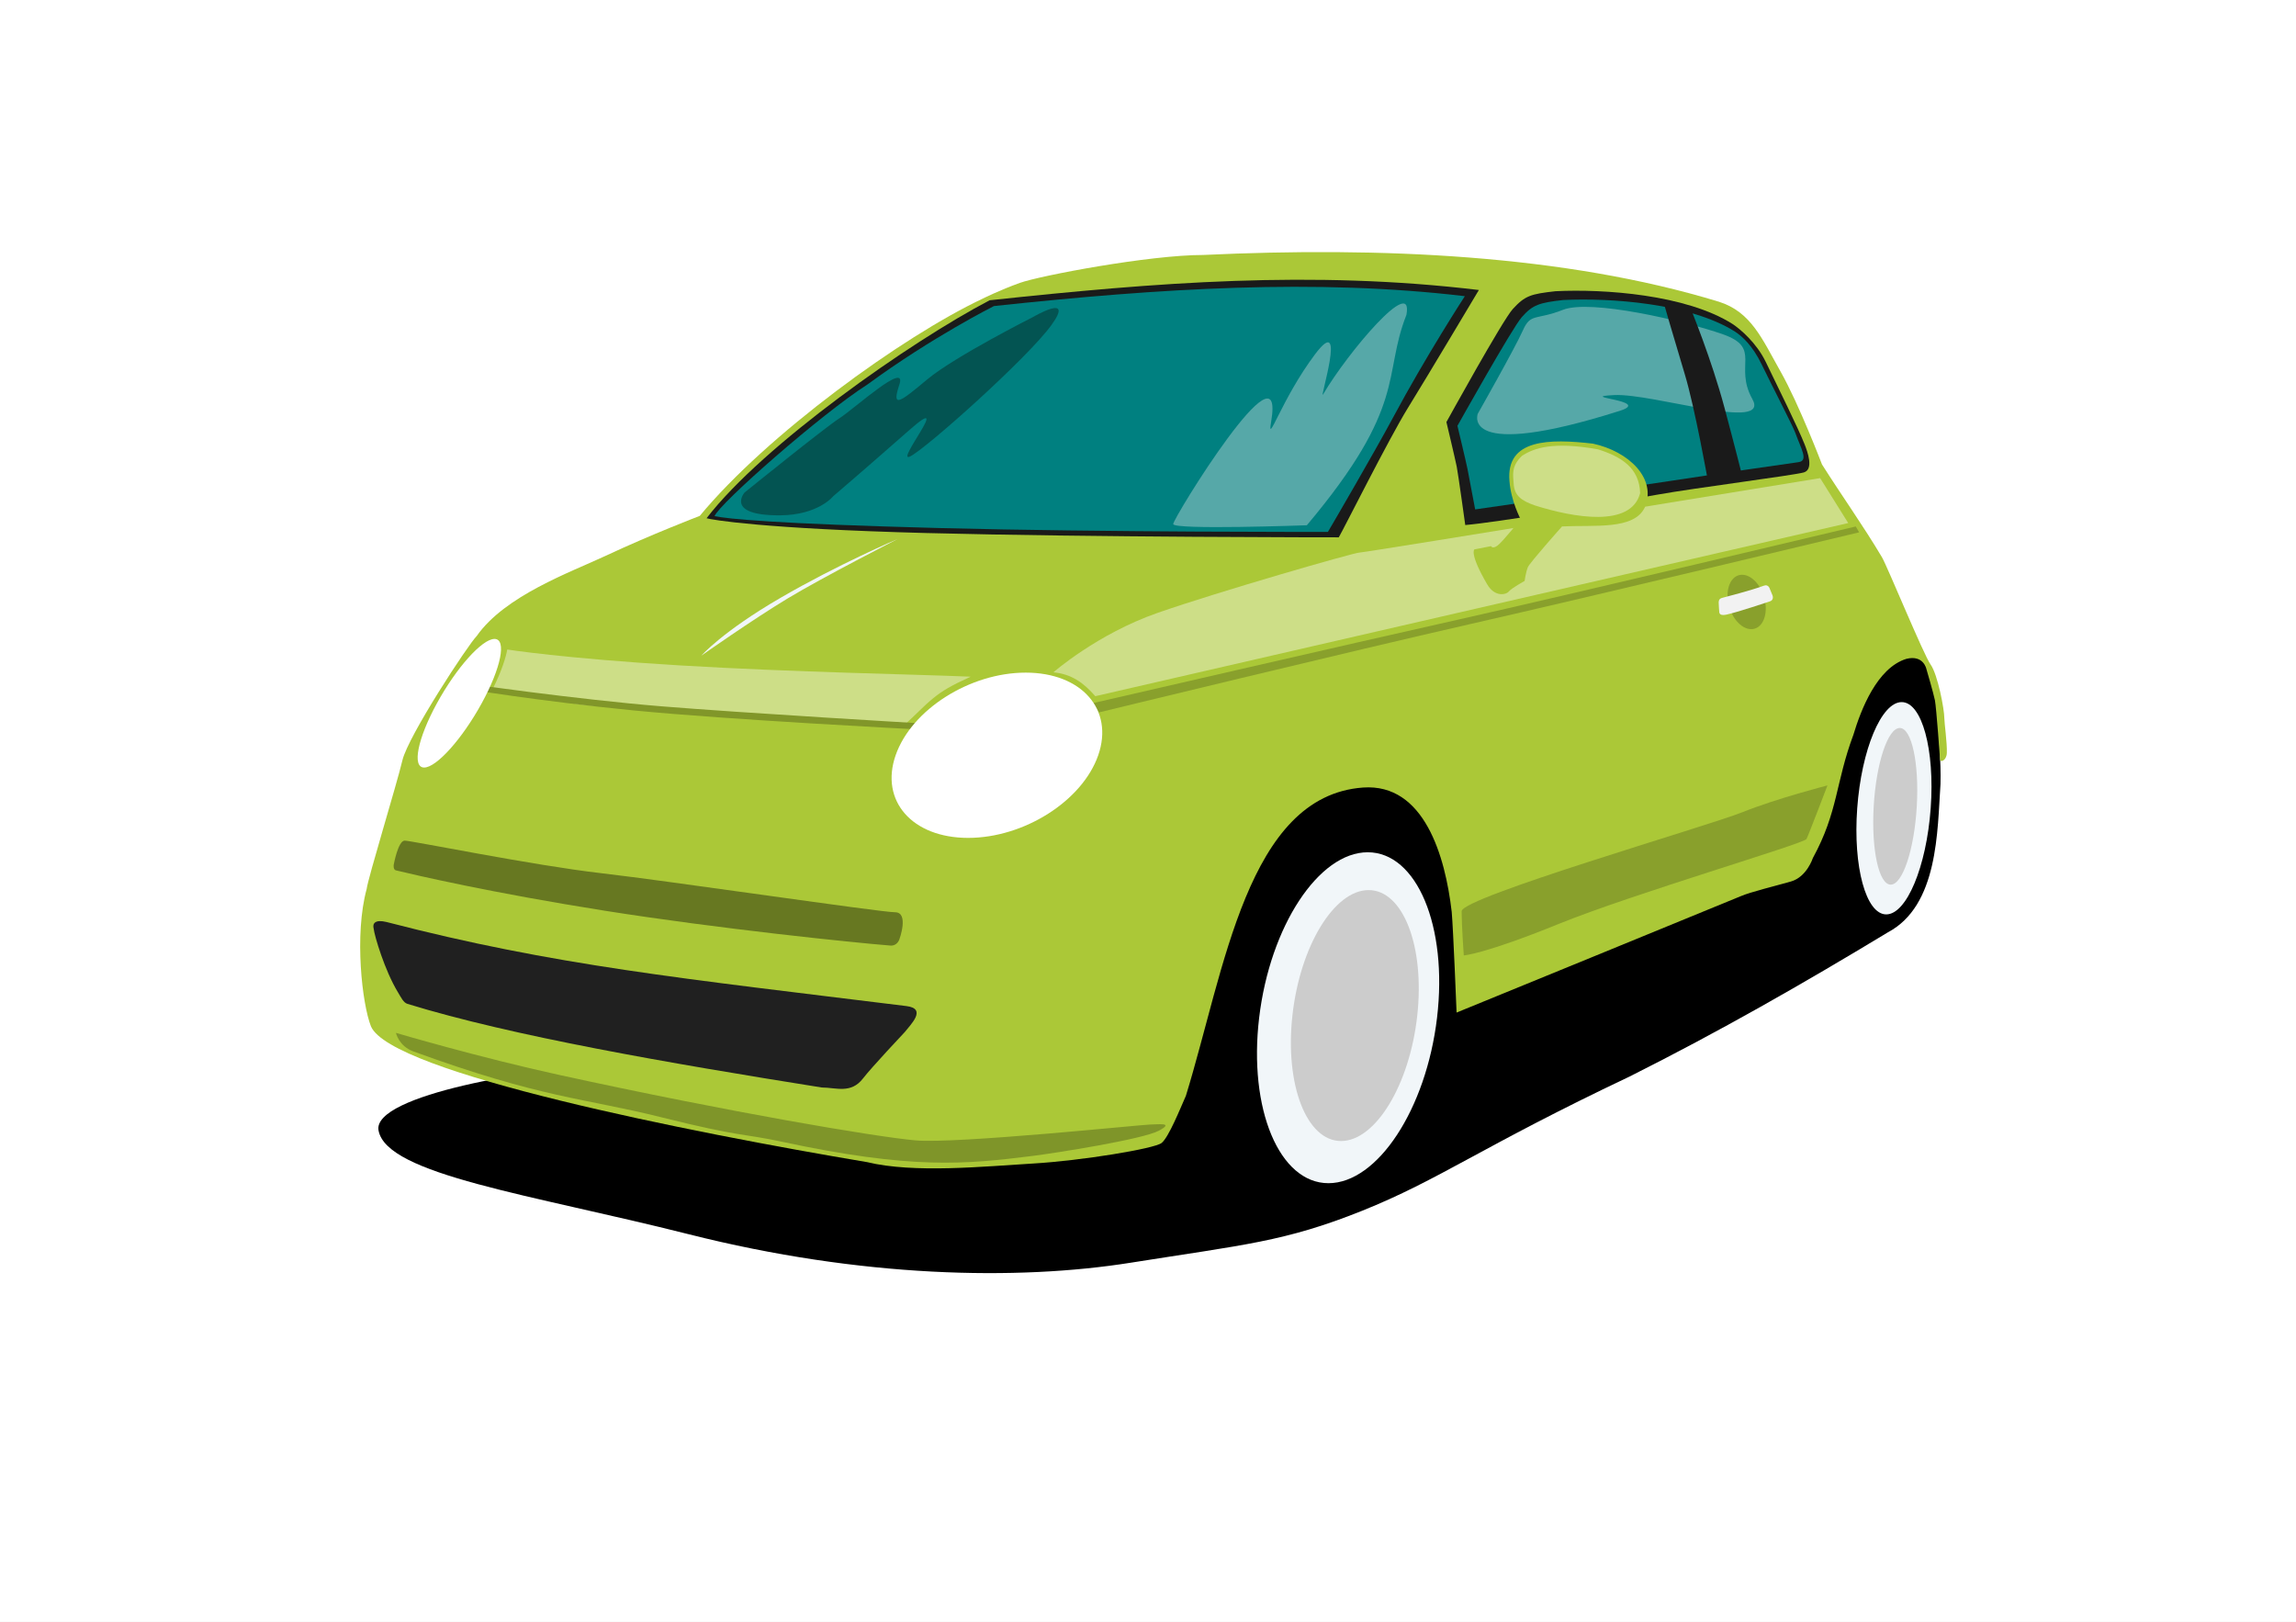
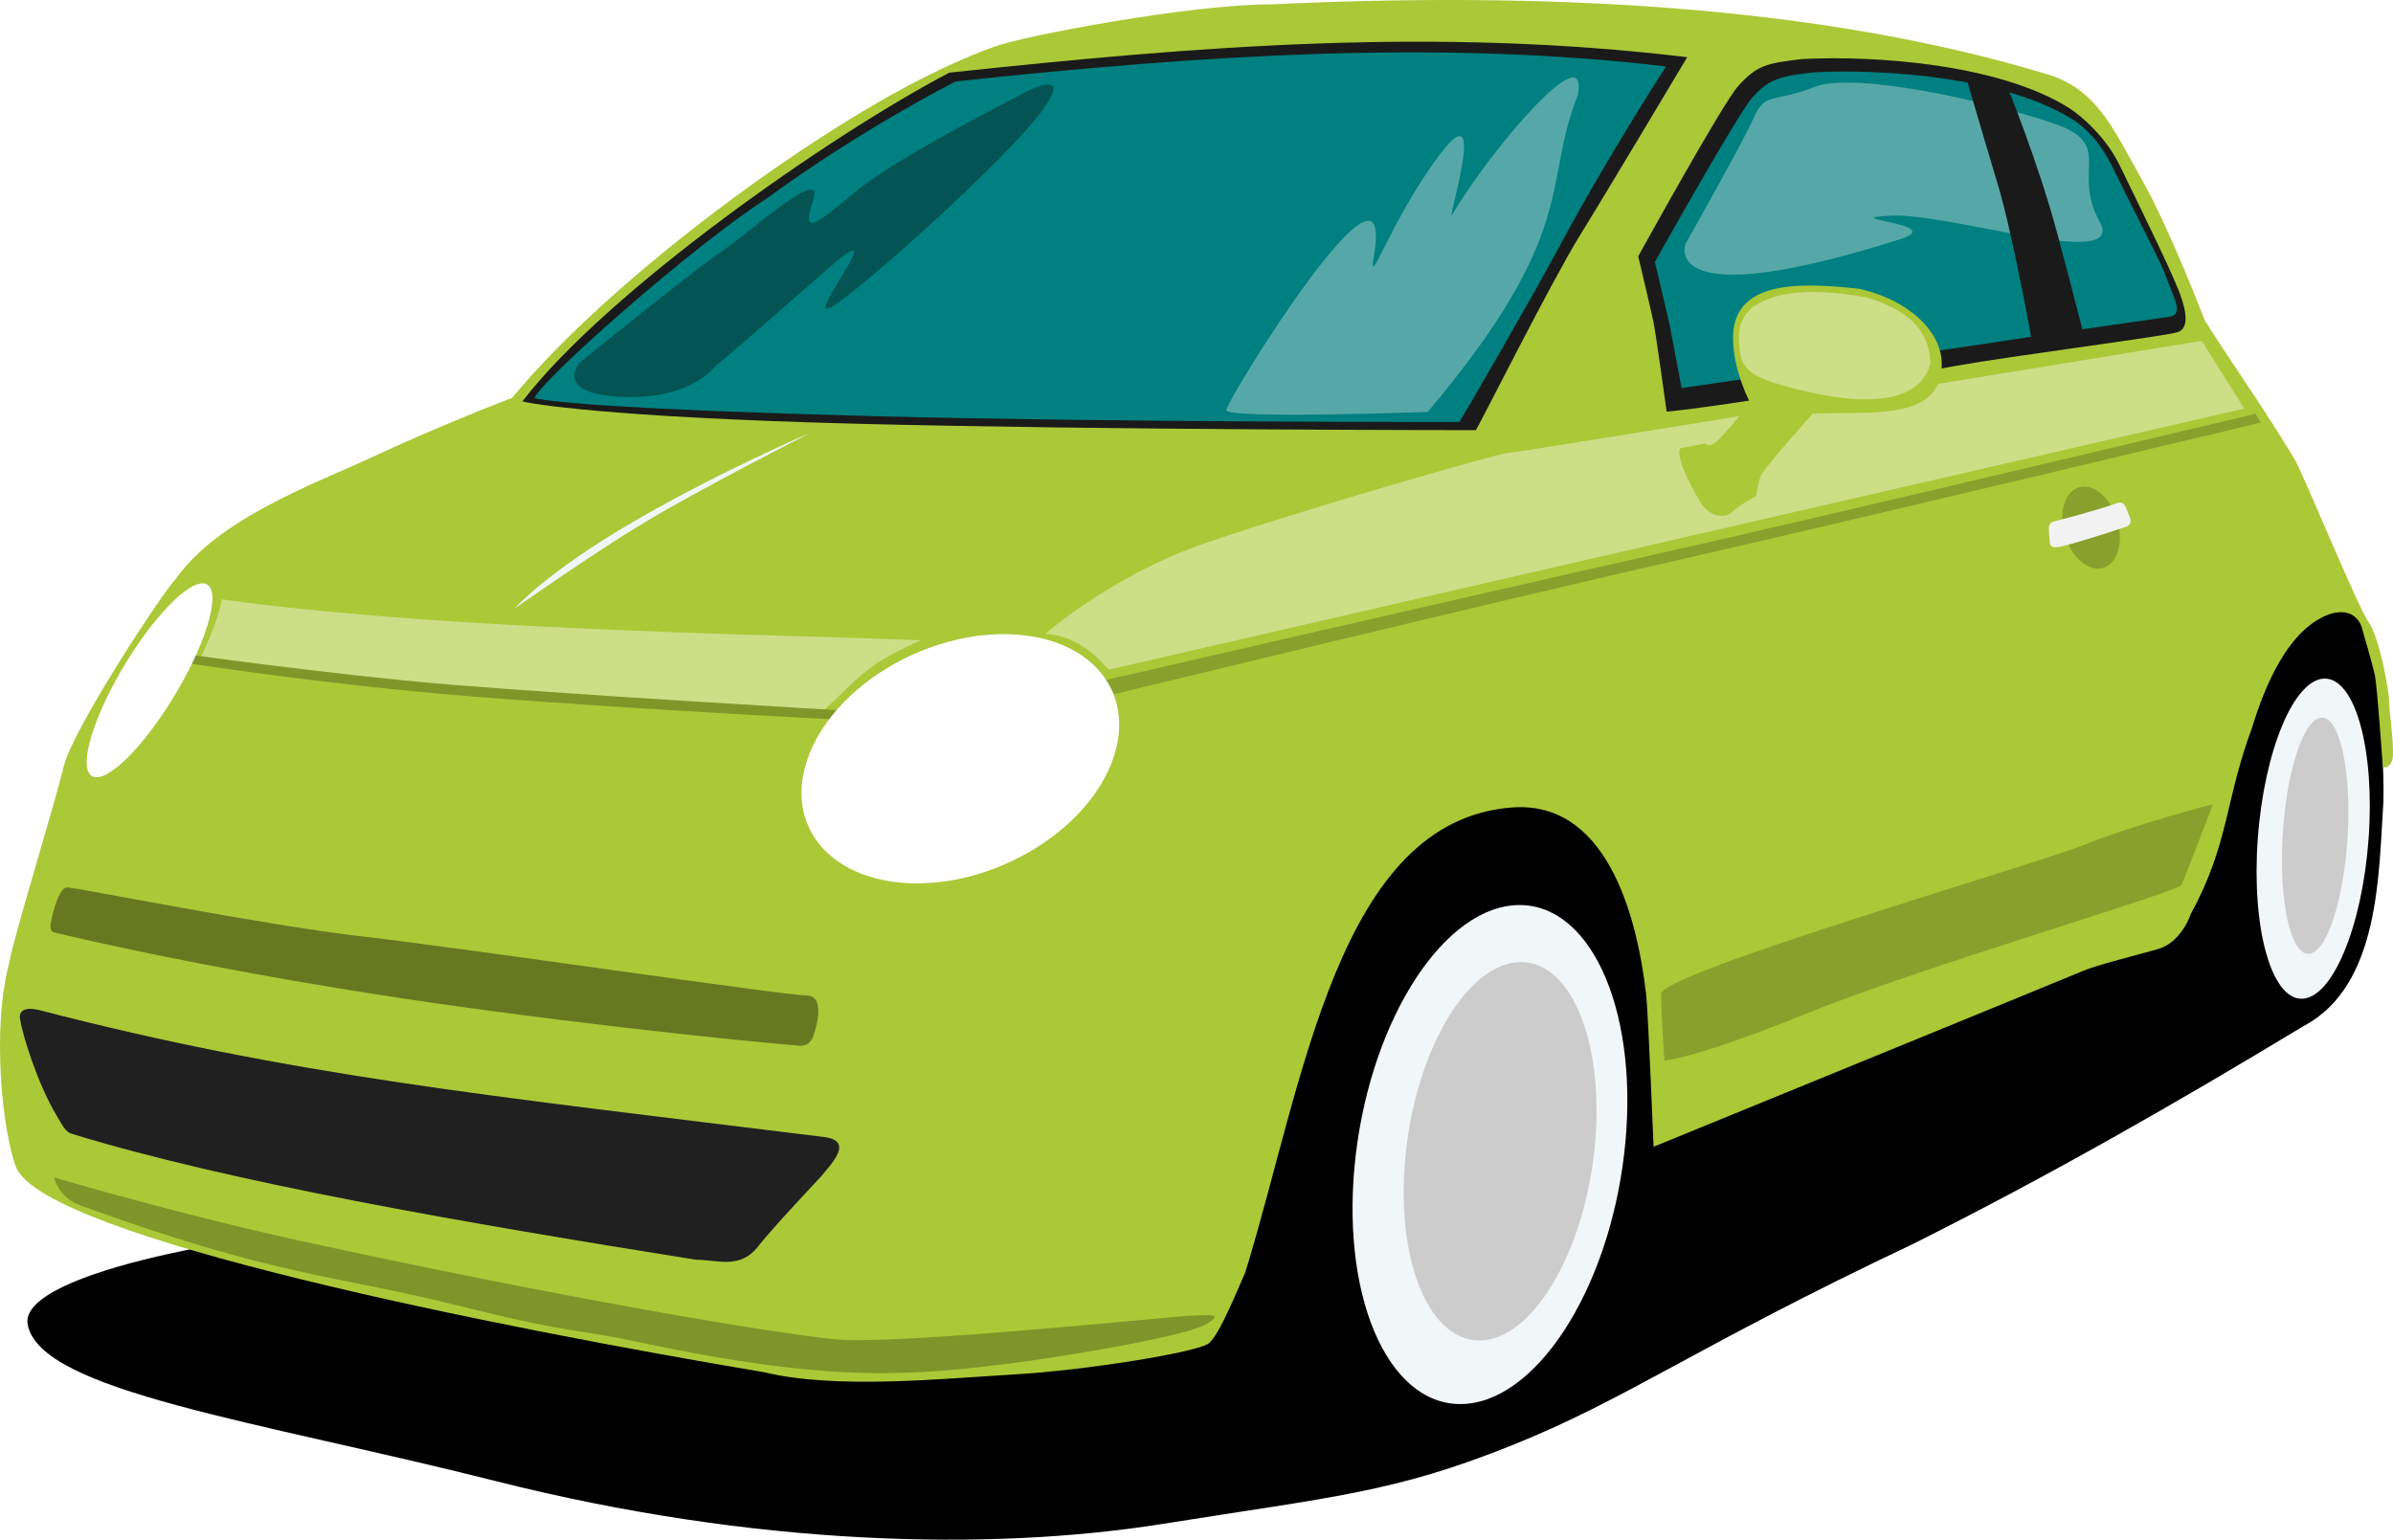
- <svg xmlns="http://www.w3.org/2000/svg" width="2979.921" height="2104.724" id="svg2" version="1.1">
+ <svg xmlns="http://www.w3.org/2000/svg" width="2059.329" height="1325.105" id="svg2" version="1.1">
  <defs id="defs4" />
-   <g id="layer1" transform="translate(0,1052.362)">
+   <g id="layer1" transform="translate(-467.4634,725.2147)">
    <rect style="fill:#ffffff;fill-opacity:1;stroke:none" id="rect4076" width="2979.921" height="2104.724" x="0" y="0" transform="translate(0,-1052.362)" />
    <g id="g4044" transform="matrix(3.20767,0,0,3.20767,-189.6665,-2250.37)">
      <path id="path4045" d="m 834.469,636.299 c -5.148,0.12 -25.732,11.693 -32.719,20.125 -5.504,6.642 -19.369,44.75 -26.875,67.812 -50.862,-19.547 -139.978,-49.579 -173.562,-44.781 -43.905,6.272 -266.754,123.939 -296.023,124.984 -29.27,1.045 -95.621,12.017 -93.002,26.393 3.272,17.961 61.622,25.879 125.588,42.029 69.64,17.582 132.786,18.817 178.781,11.5 45.995,-7.317 62.14,-8.425 93.5,-20.969 31.36,-12.544 48.665,-26.088 108.25,-54.312 36.294,-18.209 69.89,-37.397 104.541,-58.355 20.483,-10.829 20.061,-41.119 21.334,-60.02 0.266,-9.305 -0.852,-19.406 -0.5,-24.969 0,0 -2.422,-20.591 -8.25,-29.094 -0.17,-0.248 -0.53,-0.356 -1.062,-0.344 z" style="fill:#000000;stroke:none" />
      <path id="path3358" d="m 645.48,778.423 c 0,0 -4.887,31.015 -7.562,42.16 -5.717,18.083 -25.102,46.737 -42.798,47.256 -9.808,0 -44.896,-4.397 -63.751,-10.004 -4.602,-1.369 -9.091,-5.646 -12.483,-12.732 -4.068,-8.502 -7.836,-16.826 -7.836,-16.826 0,0 15.861,-49.599 25.669,-81.252 9.808,-31.652 38.339,-82.029 54.834,-77.125 16.495,4.904 62.699,37.006 62.699,37.006 l -5.387,72.831 z" style="fill:#000000;fill-opacity:1;stroke:none" />
      <path id="path3000" d="m 792.643,720.631 c 0,0 -2.421,7.639 -8.858,9.491 -6.428,1.849 -16.238,4.201 -20.287,5.936 -4.049,1.735 -115.014,47.098 -115.014,47.098 0,0 -1.339,-33.713 -1.966,-40.722 -2.626,-22.718 -11.184,-52.071 -35.863,-50.324 -46.885,3.397 -56.075,74.041 -71.693,124.721 -2.314,5.206 -6.941,16.775 -9.833,19.089 -2.892,2.314 -32.427,7.163 -52.093,8.32 -19.667,1.157 -48.011,4.049 -67.099,-0.578 -71.324,-11.975 -192.834,-36.117 -200.719,-54.952 -3.568,-8.984 -6.803,-37.001 -1.735,-55.53 0.578,-4.628 12.147,-42.226 14.461,-52.06 2.314,-9.833 26.608,-46.854 30.079,-50.324 11.462,-16.331 37.776,-25.72 52.06,-32.393 18.51,-8.677 38.177,-16.196 38.177,-16.196 27.092,-32.736 81.795,-72.495 114.531,-87.923 0,0 6.941,-3.471 15.039,-6.363 8.098,-2.892 52.207,-11.284 74.188,-11.284 71.353,-3.361 146.106,-0.152 208.586,18.914 13.07,4.148 17.436,14.928 24.956,28.233 7.52,13.304 16.775,37.599 16.775,37.599 7.594,12.043 16.714,24.829 24.294,37.599 2.314,4.049 16.775,39.334 19.667,43.383 2.892,4.049 5.539,18.16 5.539,21.63 0,1.99 1.177,10.059 1.015,14.153 -0.121,3.047 -2.58,3.865 -2.731,2.771 0,0 -1.509,-21.201 -2.087,-24.093 -0.578,-2.892 -3.471,-12.726 -3.471,-12.726 0,0 -1.157,-5.784 -8.098,-4.049 -11.901,3.686 -18.379,20.621 -21.402,30.657 -7.277,19.466 -6.151,31.15 -16.416,49.923 z" style="fill:#abc837;fill-opacity:1;stroke:none" />
      <path style="fill:#1a1a1a;fill-opacity:1;stroke:none" d="m 600.82,590.883 c 1.735,-2.892 20.362,-40.064 27.881,-52.211 7.52,-12.147 28.806,-47.859 28.806,-47.859 -67.664,-8.102 -130.486,-3.065 -197.954,4.153 -31.909,16.679 -91.74,58.53 -114.536,88.187 1.735,0.578 22.53,4.26 89.05,5.995 66.521,1.735 166.752,1.735 166.752,1.735 z" id="path3322" />
      <path style="fill:#1a1a1a;stroke:none" d="m 651.995,585.91 c 0,0 -2.853,-20.612 -3.449,-23.619 -0.597,-3.008 -4.176,-18.047 -4.176,-18.047 0,0 22.693,-41.177 26.846,-45.72 4.976,-5.444 7.307,-6.094 17.3,-7.219 19.615,-0.982 52.836,1.36 71.588,13.235 3.068,1.998 9.732,7.608 13.507,15.433 4.711,9.765 13.024,26.554 15.693,33.293 1.129,2.851 3.845,10.154 -0.331,11.357 -4.176,1.203 -44.118,6.271 -59.567,9.046 -25.069,4.504 -64.122,11.076 -77.41,12.242 z" id="path3301" />
      <path id="path2996" d="m 596.424,588.685 c 1.735,-2.892 19.383,-33.241 26.123,-45.837 13.674,-25.555 29.283,-49.537 29.283,-49.537 -60.359,-7.17 -123.058,-3.223 -190.526,3.995 0,0 -25.097,12.596 -51.127,31.684 -18.626,11.864 -59.96,48.194 -61.931,53.308 5.22,1.119 24.377,3.093 90.898,4.828 66.521,1.735 157.28,1.559 157.28,1.559 z" style="fill:#008080;stroke:none" />
      <path id="path2998" d="m 656.005,579.584 c 0,0 -2.547,-13.574 -3.125,-16.466 -0.578,-2.892 -4.049,-17.353 -4.049,-17.353 0,0 22.092,-39.494 26.03,-43.961 4.42,-5.014 7.085,-5.86 16.775,-6.941 19.019,-0.944 51.23,1.308 69.413,12.726 2.975,1.921 7.176,5.693 10.823,13.219 4.588,9.469 12.667,25.006 13.663,27.782 2.345,6.536 5.459,11.277 1.291,11.879 -8.012,1.157 -33.919,4.833 -51.989,7.613 -15.039,2.314 -78.831,11.504 -78.831,11.504 z" style="fill:#008080;stroke:none" />
      <path id="path3006" d="m 503.8,661.712 c 0,0 101.679,-24.707 150.46,-35.794 48.781,-11.087 157.112,-37.061 157.112,-37.061 l -1.371,-2.371 c 0,0 -117.73,28.028 -160.176,37.531 -42.446,9.503 -148.243,33.893 -148.243,33.893 z" style="fill:#89a02c;fill-opacity:1;stroke:none" />
      <path id="path3364" d="m 264.364,636.272 c 0,0 22.834,3.599 69.616,6.413 46.781,2.814 96.363,3.631 117.882,4.573 -8.115,3.733 -11.388,5.649 -15.257,8.814 -3.869,3.166 -6.41,6.083 -11.487,10.66 -13.718,-0.703 -130.532,-7.163 -133.346,-8.57 -2.814,-1.407 -33.252,-5.988 -33.252,-5.988 3.73,-7.46 5.378,-13.104 5.845,-15.902 z" style="fill:#cdde87;fill-opacity:1;stroke:none" />
      <path id="path3776" d="m 428.878,668.505 c 0,0 -74.234,-3.78 -113.069,-7.561 -38.835,-3.78 -69.422,-8.936 -69.422,-8.936 l 0.687,-2.062 c 0,0 45.709,6.53 79.389,9.279 33.68,2.749 104.477,6.874 104.477,6.874 z" style="fill:#819629;fill-opacity:1;stroke:none" />
      <path id="path3780" d="m 425.24,791.017 c 0,0 -13.513,14.342 -16.912,18.772 -4.876,6.356 -10.888,3.684 -16.702,3.684 -62.354,-9.934 -125.278,-20.811 -167.649,-33.84 -1.622,-0.519 -2.436,-2.376 -3.902,-4.796 -5.261,-8.68 -9.434,-22.669 -9.75,-25.633 -0.582,-2.17 0.649,-3.795 5.189,-2.688 67.821,17.611 119.835,22.828 210.388,34.014 8.458,1.045 1.595,7.545 -0.662,10.488 z" style="fill:#202020;fill-opacity:1;stroke:none" />
      <path id="path4136" d="m 485.347,645.496 c 0,0 17.712,-15.52 42.137,-24.041 24.425,-8.52 79.523,-24.425 81.795,-24.425 2.272,0 186.31,-30.105 186.31,-30.105 l 11.36,18.177 -304.642,70.05 c -4.618,-5.287 -9.513,-8.963 -16.96,-9.656 z" style="fill:#cdde87;fill-opacity:1;stroke:none" />
      <path transform="matrix(1.09308,0,0.1681662,1,17.67348,132)" d="m 616.72,485.029 c 0,6.079 -3.075,11.006 -6.867,11.006 -3.793,0 -6.867,-4.928 -6.867,-11.006 0,-6.079 3.074,-11.006 6.867,-11.006 3.793,0 6.867,4.928 6.867,11.006 z" id="path3226" style="fill:#89a02c;fill-opacity:1;stroke:none" />
      <path id="path3788" d="m 775.177,616.823 c 0,0 -13.54,4.531 -17.549,5.333 -2.041,0.408 -2.821,-0.061 -2.869,-1.181 -0.05,-1.172 -0.221,-2.591 -0.214,-3.563 0.003,-0.371 -0.106,-1.634 1.283,-2.004 1.365,-0.363 12.109,-3.125 17.026,-4.973 1.868,-0.702 2.404,1.369 2.404,1.369 l 1.087,2.63 c 0,0 0.673,1.838 -1.168,2.39 z" style="fill:#f2f2f2;stroke:none" />
      <path transform="matrix(0.8173366,0,-0.3256206,0.9348659,381.4945,166.9914)" d="m 367.472,547.738 c 0,19.75 -22.452,35.761 -50.147,35.761 -27.696,0 -50.147,-16.011 -50.147,-35.761 0,-19.75 22.452,-35.761 50.147,-35.761 27.696,0 50.147,16.011 50.147,35.761 z" id="path3166" style="fill:#ffffff;fill-opacity:1;stroke:none" />
      <path id="path3174" d="m 342.928,638.735 c 0,0 8.42,-9.683 31.997,-23.366 23.576,-13.683 47.363,-23.787 47.363,-23.787 0,0 -30.102,15.367 -44.416,23.997 -14.314,8.631 -34.944,23.155 -34.944,23.155 z" style="fill:#f1f6f9;fill-opacity:1;stroke:none" />
      <path transform="matrix(0.9075787,0,-0.1166801,0.9827089,268.238,145.6104)" d="m 493.939,650.89 c 0,37.623 -17.755,68.123 -39.656,68.123 -21.902,0 -39.656,-30.5 -39.656,-68.123 0,-37.623 17.755,-68.123 39.656,-68.123 21.902,0 39.656,30.5 39.656,68.123 z" id="path3944" style="fill:#f1f6f9;fill-opacity:1;stroke:none" />
      <path id="path4042" d="m 657.067,540.869 c 0,0 -7.538,19.44 57.526,-1.19 13.241,-4.199 -18.249,-5.554 -2.38,-6.348 15.869,-0.793 63.476,15.076 55.939,1.587 -7.538,-13.489 3.967,-20.63 -11.902,-26.184 -15.869,-5.554 -53.558,-14.282 -64.667,-9.918 -11.108,4.364 -13.092,1.19 -16.266,8.331 -3.174,7.141 -18.249,33.722 -18.249,33.722 z" style="fill:#56a8a8;fill-opacity:1;stroke:none" />
      <path id="path3211" d="m 750.172,568.006 c 0,0 -5.256,-29.562 -9.35,-43.104 -4.094,-13.542 -8.573,-29.038 -8.573,-29.038 3.863,0.8 7.473,1.853 11.092,2.793 0,0 8.296,20.159 13.542,39.787 4.292,16.06 7.164,27.521 7.164,27.521 z" style="fill:#1a1a1a;stroke:none" />
      <path id="path3356" d="m 798.554,691.25 c 0,0 -20.271,5.186 -34.414,10.843 -14.143,5.657 -113.614,34.414 -113.614,40.071 0,5.657 0.873,17.862 0.873,17.862 0,0 8.084,-0.419 38.255,-12.676 30.171,-12.257 99.471,-32.528 100.414,-34.414 0.943,-1.886 8.486,-21.686 8.486,-21.686 z" style="fill:#89a02c;fill-opacity:1;stroke:none" />
      <path id="path3786" d="m 655.706,595.753 6.736,-1.309 c 0,0 0.532,1.329 2.658,-0.266 2.127,-1.595 9.305,-10.634 9.305,-10.634 0,0 -3.935,-7.337 -4.519,-15.419 -1.488,-17.1 16.086,-17.181 33.763,-15.153 14.616,3.15 25.903,14.204 21.002,25.787 -4.385,9.236 -20.315,7.049 -33.497,7.71 0,0 -13.027,14.622 -13.824,16.483 -0.798,1.861 -1.329,5.583 -1.329,5.583 0,0 -5.317,2.924 -6.38,4.254 -1.063,1.329 -5.66,2.419 -8.773,-2.924 -7.37,-12.65 -5.141,-14.11 -5.141,-14.11 z" style="fill:#abc837;fill-opacity:1;stroke:none" />
      <path transform="matrix(0.9210872,0,-0.07279109,1.00304,246.3452,130.6637)" d="m 689.754,568.102 c 0,23.647 -7.225,42.817 -16.138,42.817 -8.913,0 -16.138,-19.17 -16.138,-42.817 0,-23.647 7.225,-42.817 16.138,-42.817 8.913,0 16.138,19.17 16.138,42.817 z" id="path3946" style="fill:#f1f6f9;fill-opacity:1;stroke:none" />
      <path id="path4134" d="m 587.902,585.998 c 40.941,-48.675 30.549,-60.461 40.286,-85.112 3.036,-16.507 -23.842,15.343 -33.661,32.065 -2.045,3.681 10.143,-34.07 -3.354,-16.074 -13.497,17.996 -19.495,37.689 -17.71,27.198 5.942,-34.921 -39.632,38.978 -39.632,41.431 0,2.454 54.07,0.491 54.07,0.491 z" style="fill:#56a8a8;fill-opacity:1;stroke:none" />
      <path id="path4138" d="m 219.324,791.367 c 0,0 33.261,9.853 66.416,17.095 68.644,14.995 127.281,24.905 143.741,26.402 16.461,1.496 92.074,-6.412 95.067,-6.412 2.993,0 9.976,-0.998 3.492,2.494 -6.484,3.492 -41.85,9.059 -51.306,10.238 -27.035,3.37 -48.562,5.55 -101.463,-5.814 -15.606,-3.352 -16.386,-1.809 -48.31,-9.79 -31.924,-7.981 -48.159,-7.575 -100.652,-26.731 -5.796,-2.115 -6.983,-7.482 -6.983,-7.482 z" style="fill:#7f9529;fill-opacity:1;stroke:none" />
      <path id="path4140" d="m 680.344,578.031 c -5.742,-1.951 -8.471,-4.055 -8.761,-8.859 -0.213,-3.533 -1.104,-6.92 3.337,-11.239 4.831,-3.166 12.547,-5.934 30.773,-2.65 9.401,2.928 16.779,7.523 17.058,17.718 -3.673,14.083 -26.949,9.882 -42.408,5.031 z" style="fill:#cdde87;fill-opacity:1;stroke:none" />
      <path id="path3303" d="m 423.039,753.516 c 0,0 -0.822,2.753 -3.686,2.527 -14.579,-1.153 -69.516,-6.807 -115.484,-14.085 -46.223,-7.319 -77.033,-14.515 -84.556,-16.337 -1.184,-0.287 -0.872,-2.278 -0.872,-2.278 0,0 1.756,-9.753 4.431,-9.753 2.675,0 52.147,10.037 79.341,13.157 27.194,3.121 113.247,15.82 119.043,15.82 5.795,0 1.783,10.949 1.783,10.949 z" style="fill:#677821;fill-opacity:1;stroke:none" />
      <path style="fill:#ffffff;fill-opacity:1;stroke:none" id="path4073" d="m 373.972,547.738 c 0,19.75 -25.361,35.761 -56.646,35.761 -31.285,0 -56.646,-16.011 -56.646,-35.761 0,-19.75 25.361,-35.761 56.646,-35.761 31.285,0 56.646,16.011 56.646,35.761 z" transform="matrix(0.1599093,0,-0.3978855,0.7274412,412.1771,259.5558)" />
      <path id="path3275" d="m 360.398,572.744 c 0,0 32.137,-25.999 38.381,-30.039 6.244,-4.04 27.547,-23.507 24.241,-13.59 -3.306,9.917 0.367,6.979 11.386,-2.204 11.019,-9.182 42.805,-25.22 42.805,-25.22 0,0 16.895,-9.917 7.346,3.306 -9.55,13.222 -50.518,49.829 -57.129,53.135 -6.611,3.306 17.997,-26.812 -0.367,-10.651 -18.365,16.161 -30.767,26.74 -30.767,26.74 0,0 -6.07,7.681 -21.558,7.757 -22.471,0.11 -14.338,-9.233 -14.338,-9.233 z" style="fill:#035452;fill-opacity:1;stroke:none" />
      <path style="fill:#cccccc;fill-opacity:1;stroke:none" id="path4037" d="m 493.939,650.89 c 0,37.623 -17.755,68.123 -39.656,68.123 -21.902,0 -39.656,-30.5 -39.656,-68.123 0,-37.623 17.755,-68.123 39.656,-68.123 21.902,0 39.656,30.5 39.656,68.123 z" transform="matrix(0.6369819,0,-0.08189164,0.7451969,371.2478,299.3252)" />
      <path style="fill:#cccccc;fill-opacity:1;stroke:none" id="path4039" d="m 689.754,568.102 c 0,23.647 -7.225,42.817 -16.138,42.817 -8.913,0 -16.138,-19.17 -16.138,-42.817 0,-23.647 7.225,-42.817 16.138,-42.817 8.913,0 16.138,19.17 16.138,42.817 z" transform="matrix(0.5401607,0,-0.04268747,0.740161,486.3653,279.2203)" />
    </g>
  </g>
</svg>
